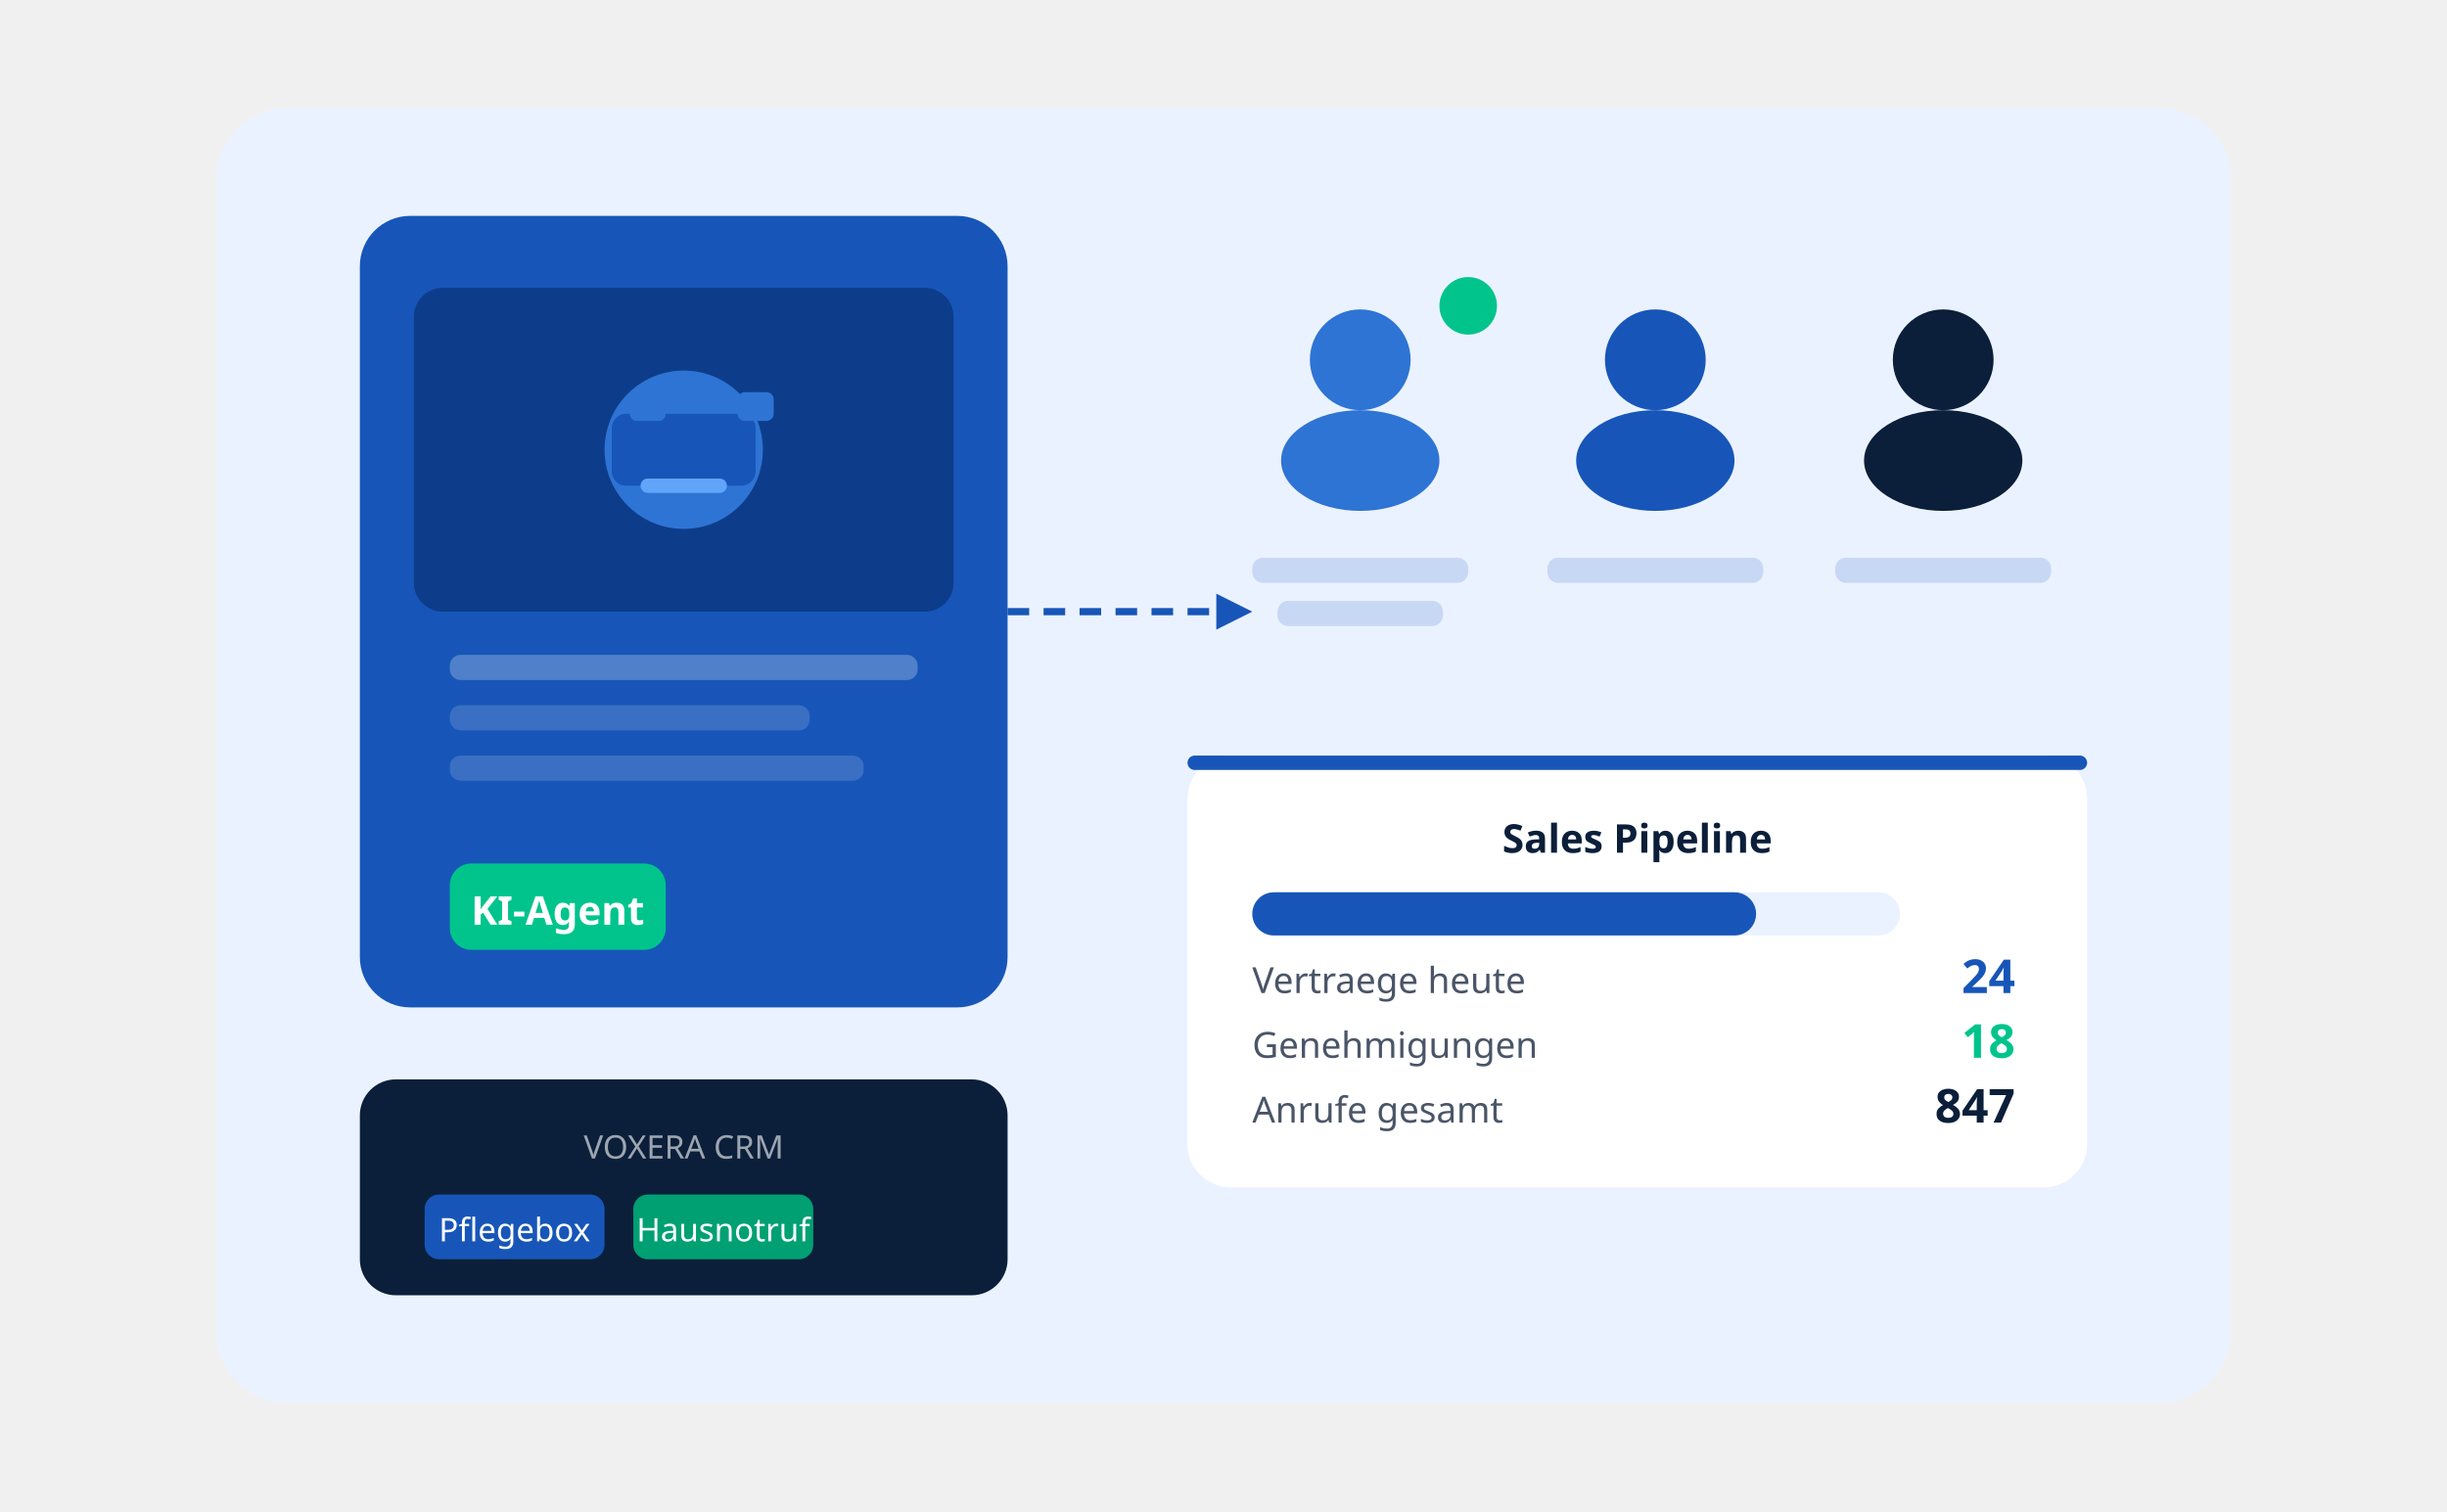
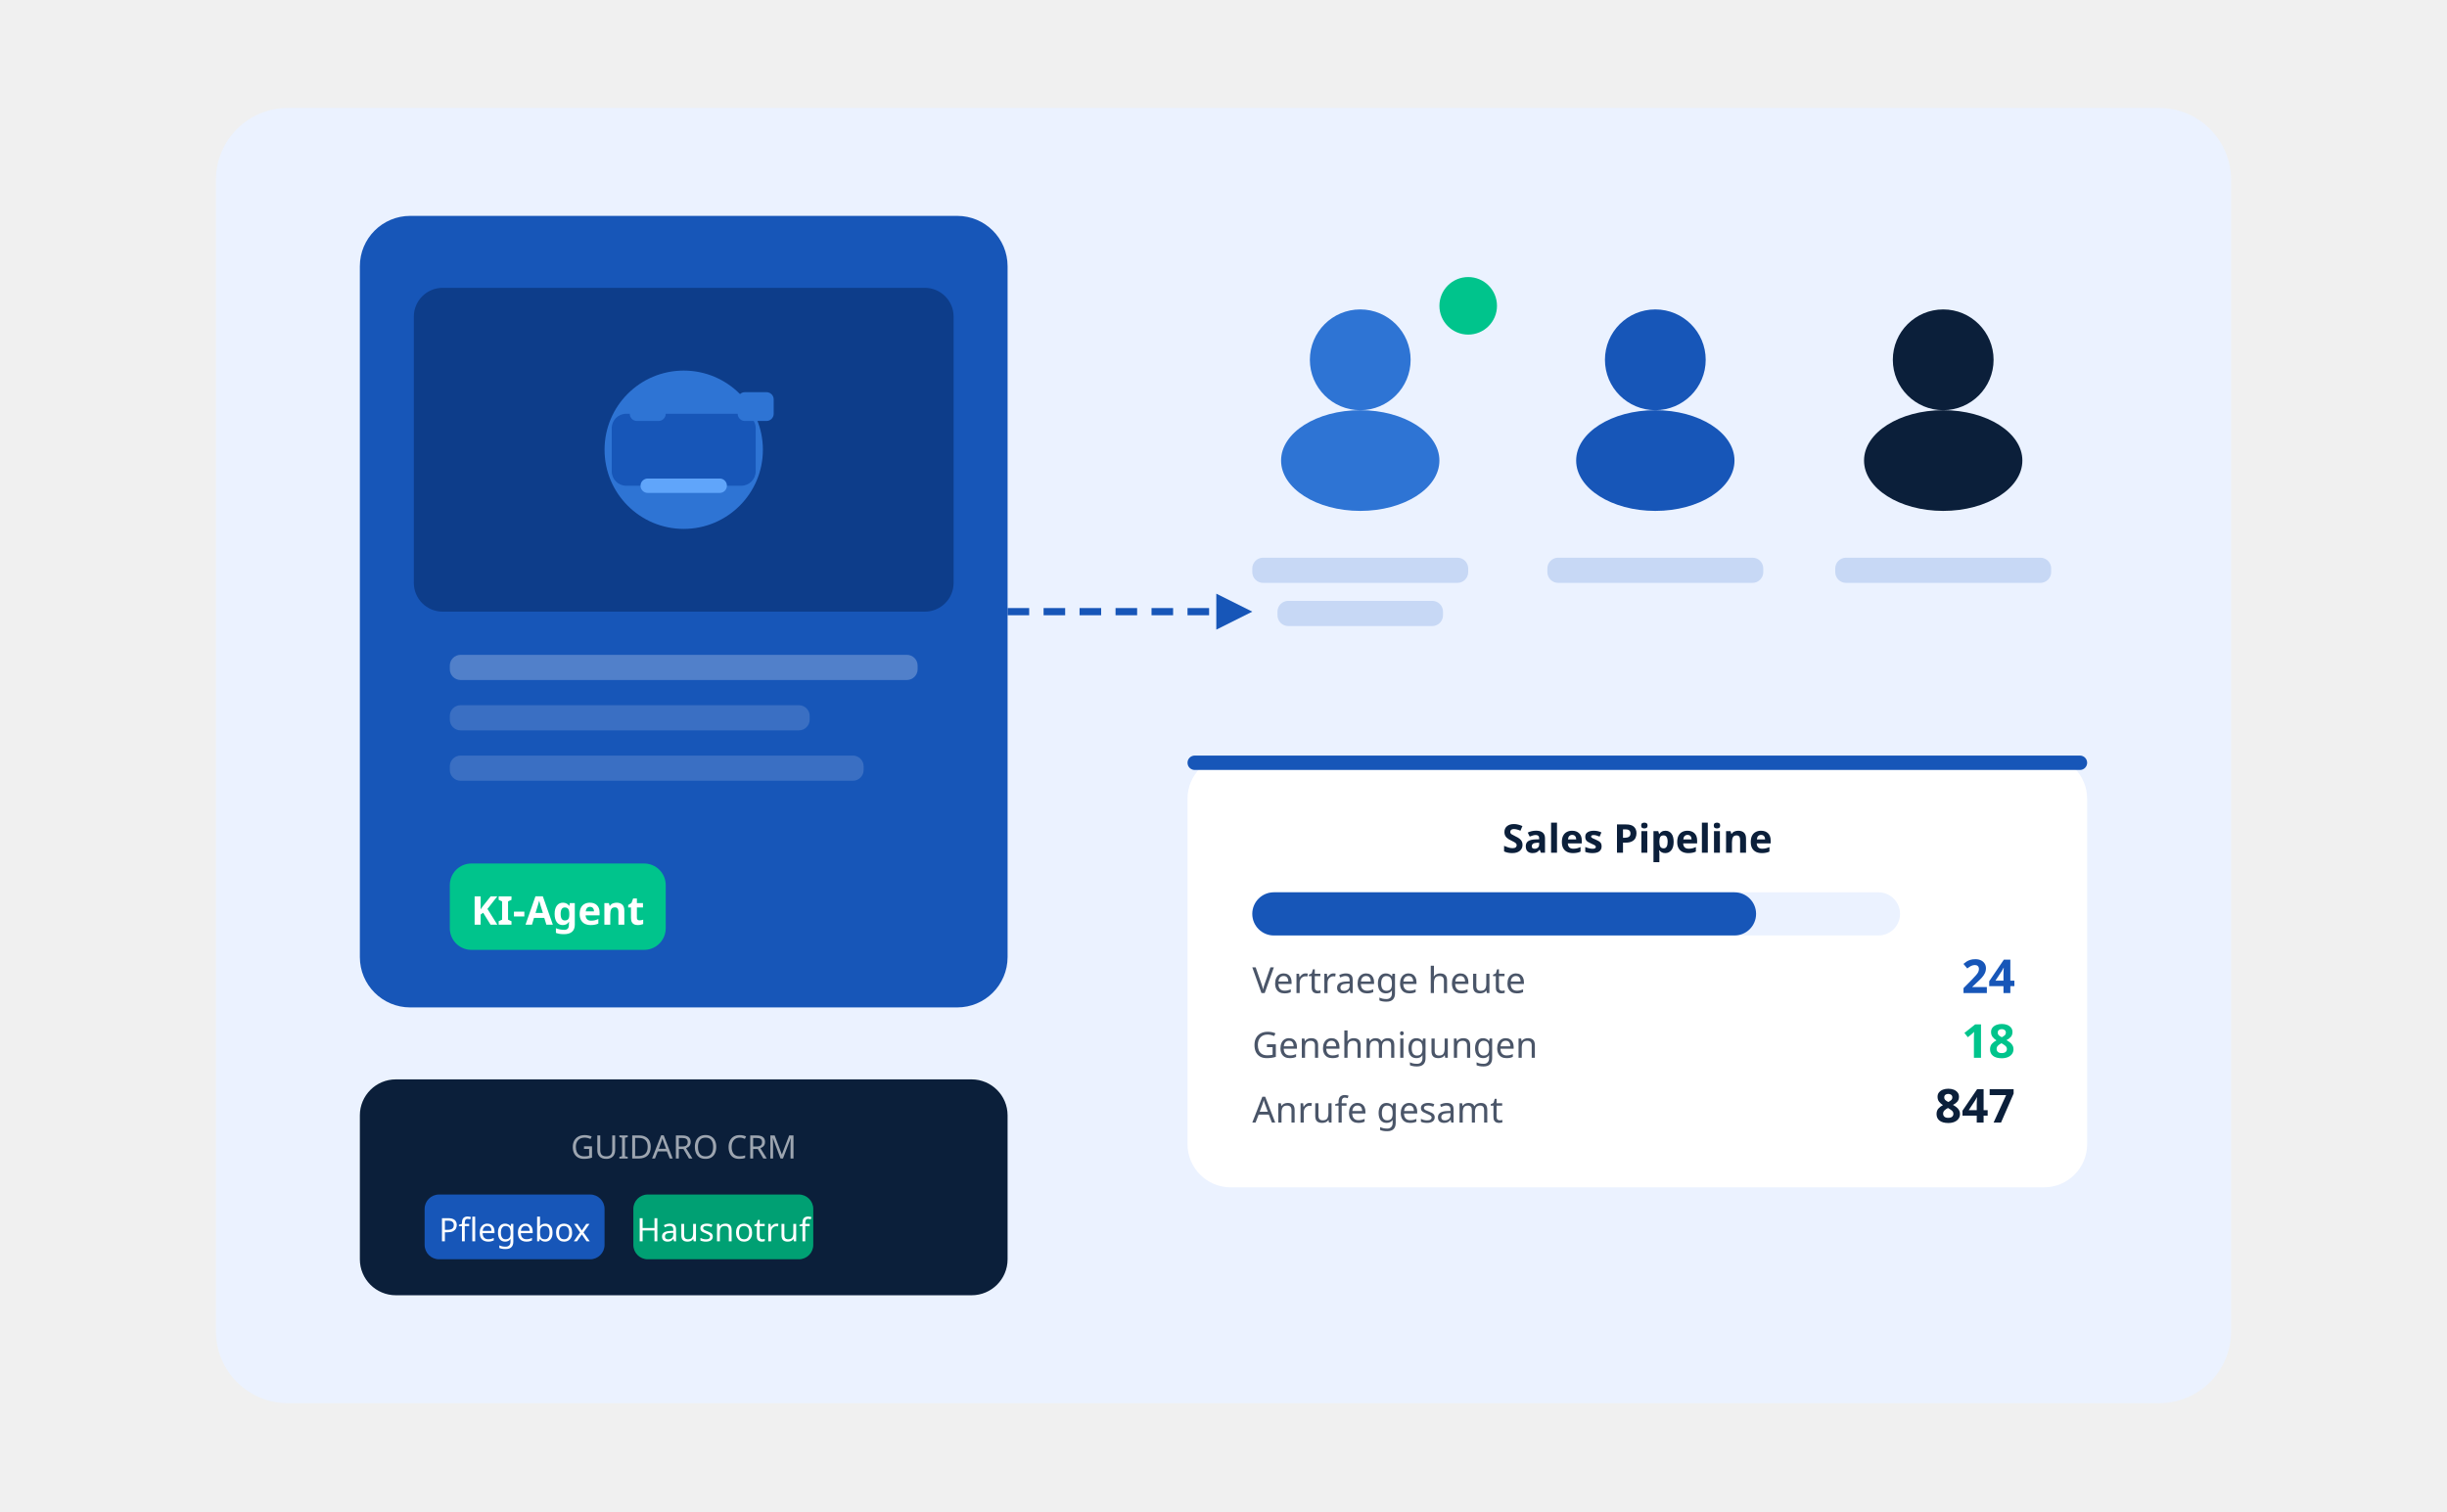
<svg xmlns="http://www.w3.org/2000/svg" width="100%" viewBox="0 0 680 420" role="img">
  <rect x="60" y="30" width="560" height="360" rx="20" fill="#EBF2FF" />
  <rect x="100" y="60" width="180" height="220" rx="14" fill="#1756B8" />
  <rect x="115" y="80" width="150" height="90" rx="8" fill="#0d3d8a" />
  <circle cx="190" cy="125" r="22" fill="#2E74D4" />
  <rect x="170" y="115" width="40" height="20" rx="4" fill="#1756B8" />
  <rect x="175" y="109" width="10" height="8" rx="2" fill="#2E74D4" />
  <rect x="205" y="109" width="10" height="8" rx="2" fill="#2E74D4" />
  <rect x="178" y="133" width="24" height="4" rx="2" fill="#60a5fa" />
  <rect x="125" y="182" width="130" height="7" rx="3" fill="rgba(255,255,255,0.25)" />
  <rect x="125" y="196" width="100" height="7" rx="3" fill="rgba(255,255,255,0.15)" />
  <rect x="125" y="210" width="115" height="7" rx="3" fill="rgba(255,255,255,0.15)" />
  <rect x="125" y="240" width="60" height="24" rx="6" fill="#00C48C" />
  <text x="155" y="257" text-anchor="middle" fill="white" font-size="11" font-weight="600" font-family="sans-serif">KI-Agent</text>
  <line x1="280" y1="170" x2="340" y2="170" stroke="#1756B8" stroke-width="2" stroke-dasharray="6,4" />
  <polygon points="338,165 348,170 338,175" fill="#1756B8" />
  <rect x="348" y="80" width="60" height="60" rx="30" fill="#EBF2FF" />
  <circle cx="378" cy="100" r="14" fill="#2E74D4" />
  <ellipse cx="378" cy="128" rx="22" ry="14" fill="#2E74D4" />
  <rect x="348" y="155" width="60" height="7" rx="3" fill="#C7D8F5" />
  <rect x="355" y="167" width="46" height="7" rx="3" fill="#C7D8F5" />
  <circle cx="408" cy="85" r="8" fill="#00C48C" />
  <rect x="430" y="80" width="60" height="60" rx="30" fill="#EBF2FF" />
  <circle cx="460" cy="100" r="14" fill="#1756B8" />
  <ellipse cx="460" cy="128" rx="22" ry="14" fill="#1756B8" />
  <rect x="430" y="155" width="60" height="7" rx="3" fill="#C7D8F5" />
  <rect x="510" y="80" width="60" height="60" rx="30" fill="#EBF2FF" />
  <circle cx="540" cy="100" r="14" fill="#0B1F3A" />
  <ellipse cx="540" cy="128" rx="22" ry="14" fill="#0B1F3A" />
  <rect x="510" y="155" width="60" height="7" rx="3" fill="#C7D8F5" />
  <rect x="330" y="210" width="250" height="120" rx="12" fill="white" />
  <rect x="330" y="210" width="250" height="4" rx="2" fill="#1756B8" />
  <text x="455" y="237" text-anchor="middle" fill="#0B1F3A" font-size="11" font-weight="700" font-family="sans-serif">Sales Pipeline</text>
  <rect x="348" y="248" width="180" height="12" rx="6" fill="#EBF2FF" />
  <rect x="348" y="248" width="140" height="12" rx="6" fill="#1756B8" />
  <text x="348" y="276" fill="#4A5568" font-size="10" font-family="sans-serif">Vertraege heute</text>
  <text x="560" y="276" text-anchor="end" fill="#1756B8" font-size="13" font-weight="700" font-family="sans-serif">24</text>
  <text x="348" y="294" fill="#4A5568" font-size="10" font-family="sans-serif">Genehmigungen</text>
  <text x="560" y="294" text-anchor="end" fill="#00C48C" font-size="13" font-weight="700" font-family="sans-serif">18</text>
  <text x="348" y="312" fill="#4A5568" font-size="10" font-family="sans-serif">Anrufe gesamt</text>
  <text x="560" y="312" text-anchor="end" fill="#0B1F3A" font-size="13" font-weight="700" font-family="sans-serif">847</text>
  <rect x="100" y="300" width="180" height="60" rx="10" fill="#0B1F3A" />
-   <text x="190" y="322" text-anchor="middle" fill="rgba(255,255,255,0.6)" font-size="9" font-family="sans-serif">VOXERA CRM</text>
+   <text x="190" y="322" text-anchor="middle" fill="rgba(255,255,255,0.6)" font-size="9" font-family="sans-serif">GUIDARO CRM</text>
  <rect x="118" y="332" width="50" height="18" rx="4" fill="#1756B8" />
  <text x="143" y="345" text-anchor="middle" fill="white" font-size="9" font-family="sans-serif">Pflegebox</text>
  <rect x="176" y="332" width="50" height="18" rx="4" fill="#00A073" />
  <text x="201" y="345" text-anchor="middle" fill="white" font-size="9" font-family="sans-serif">Hausnotruf</text>
</svg>
